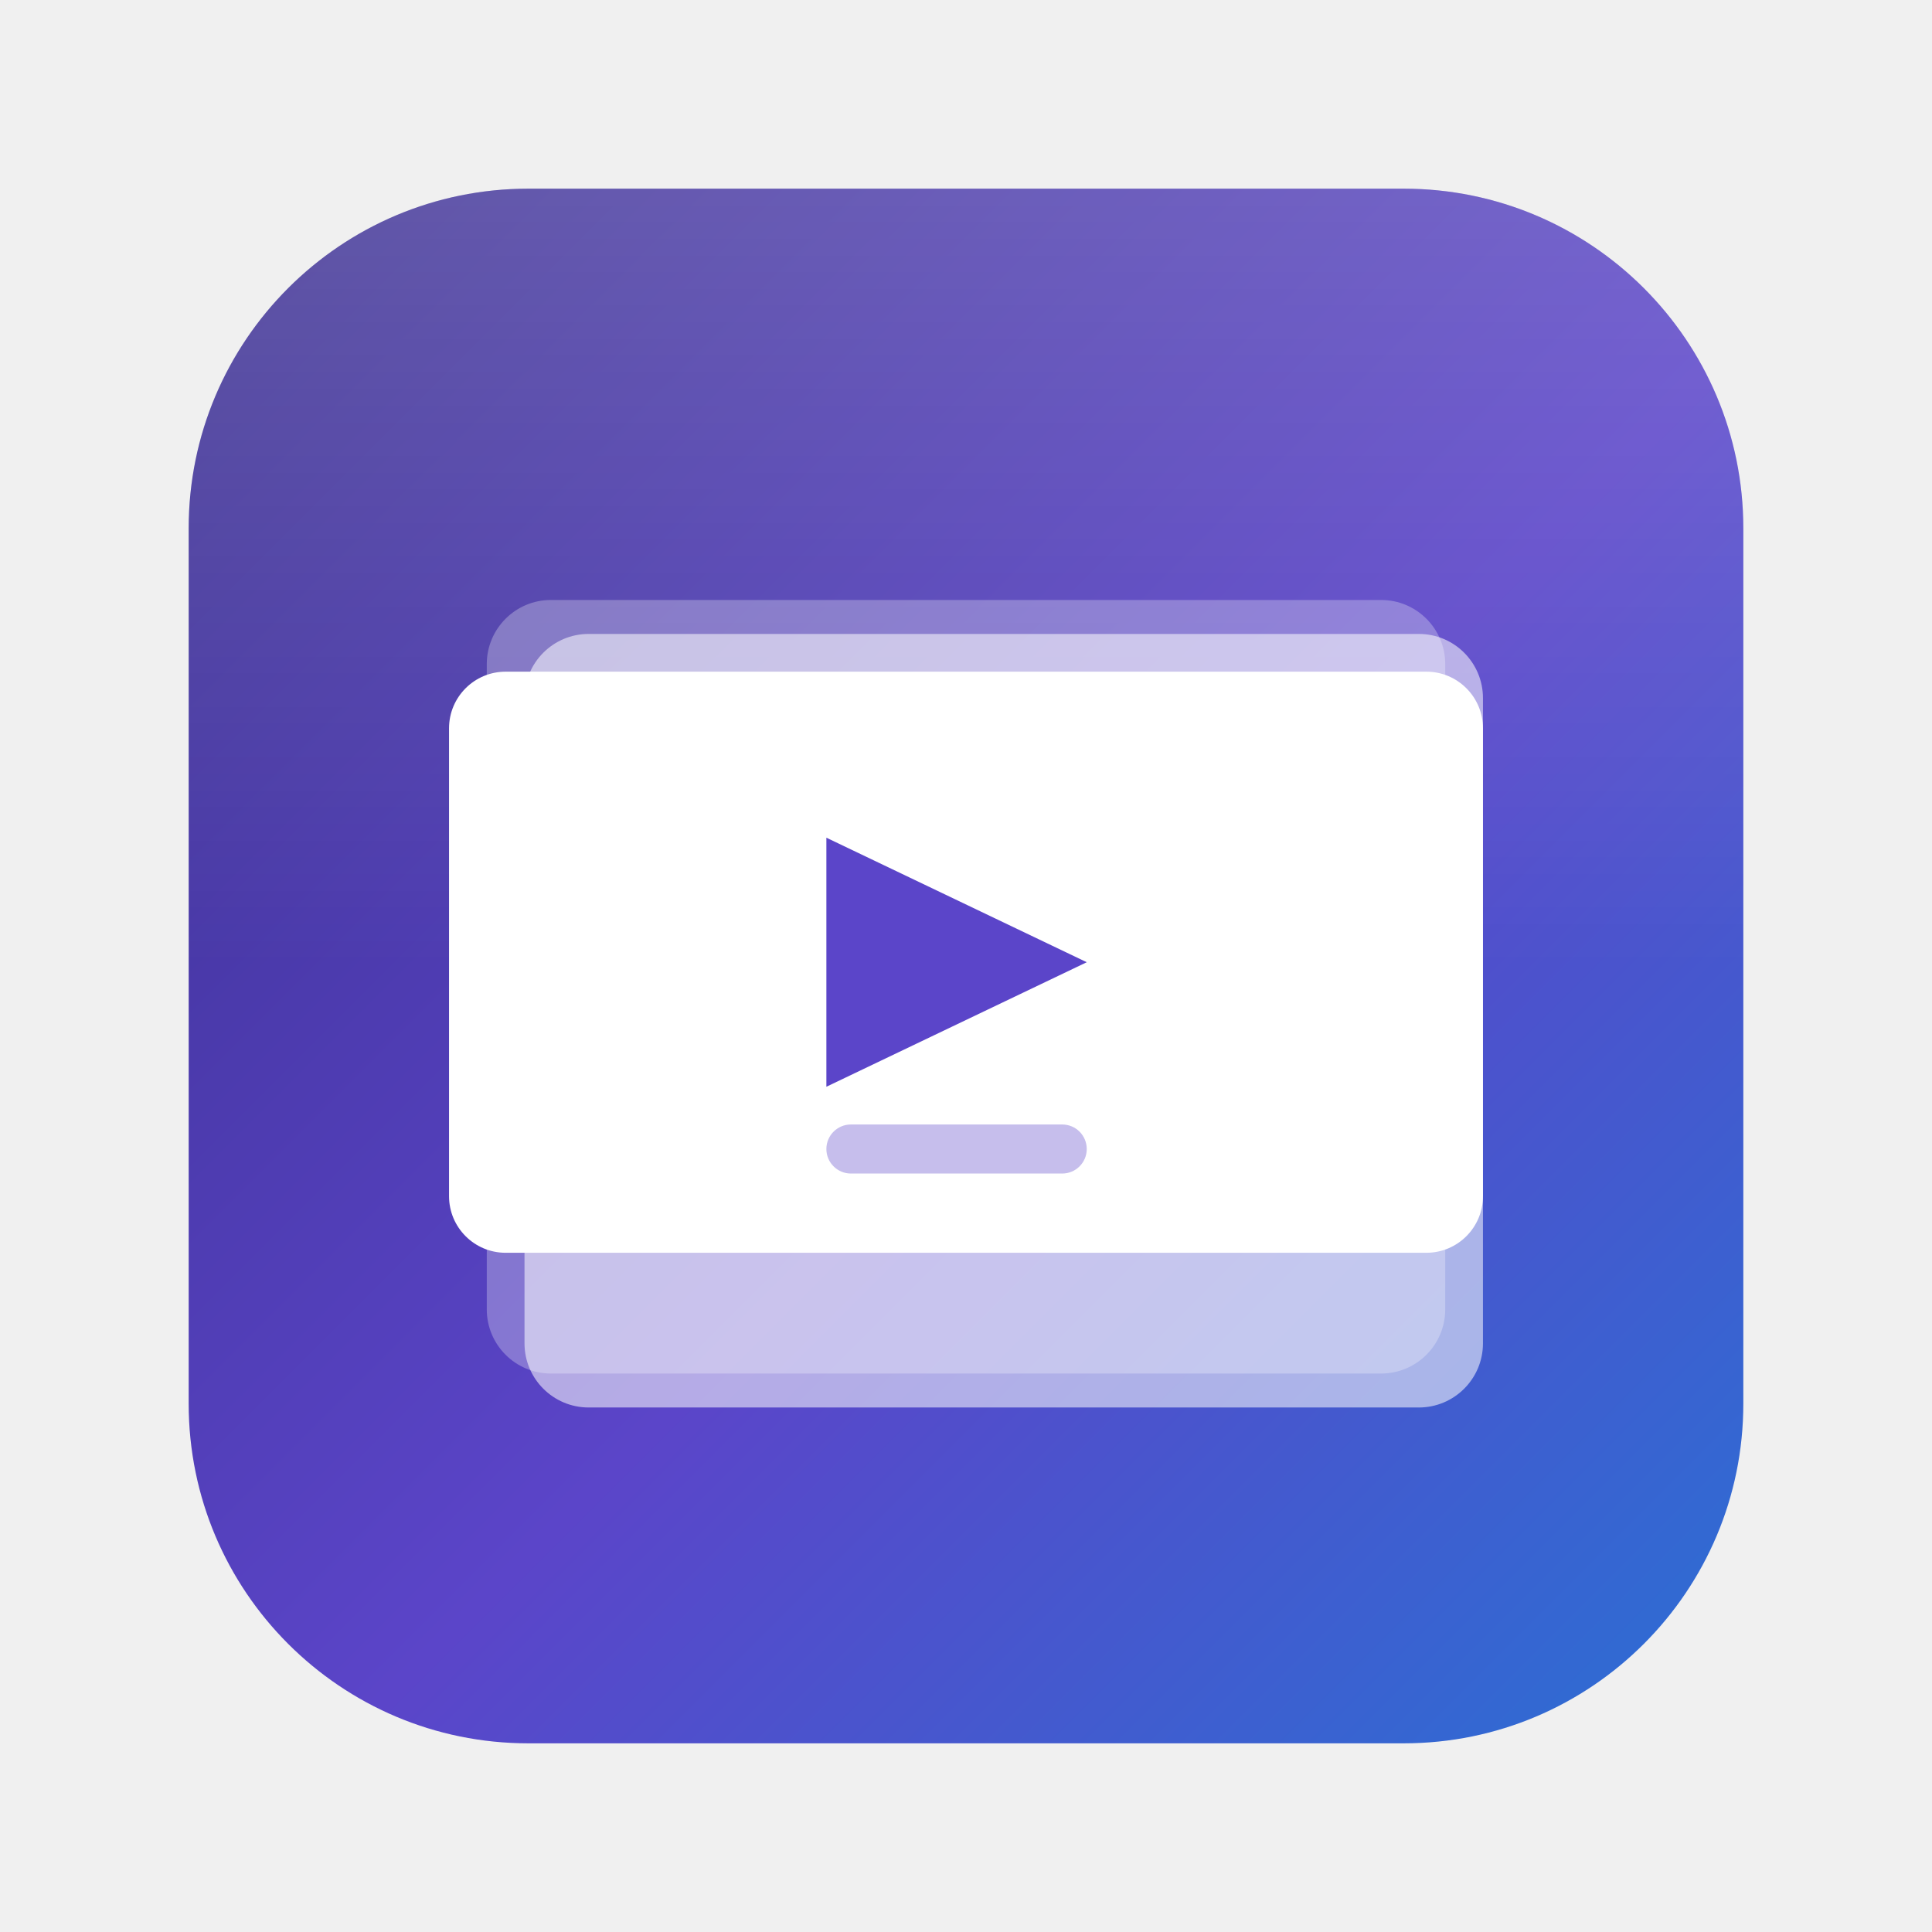
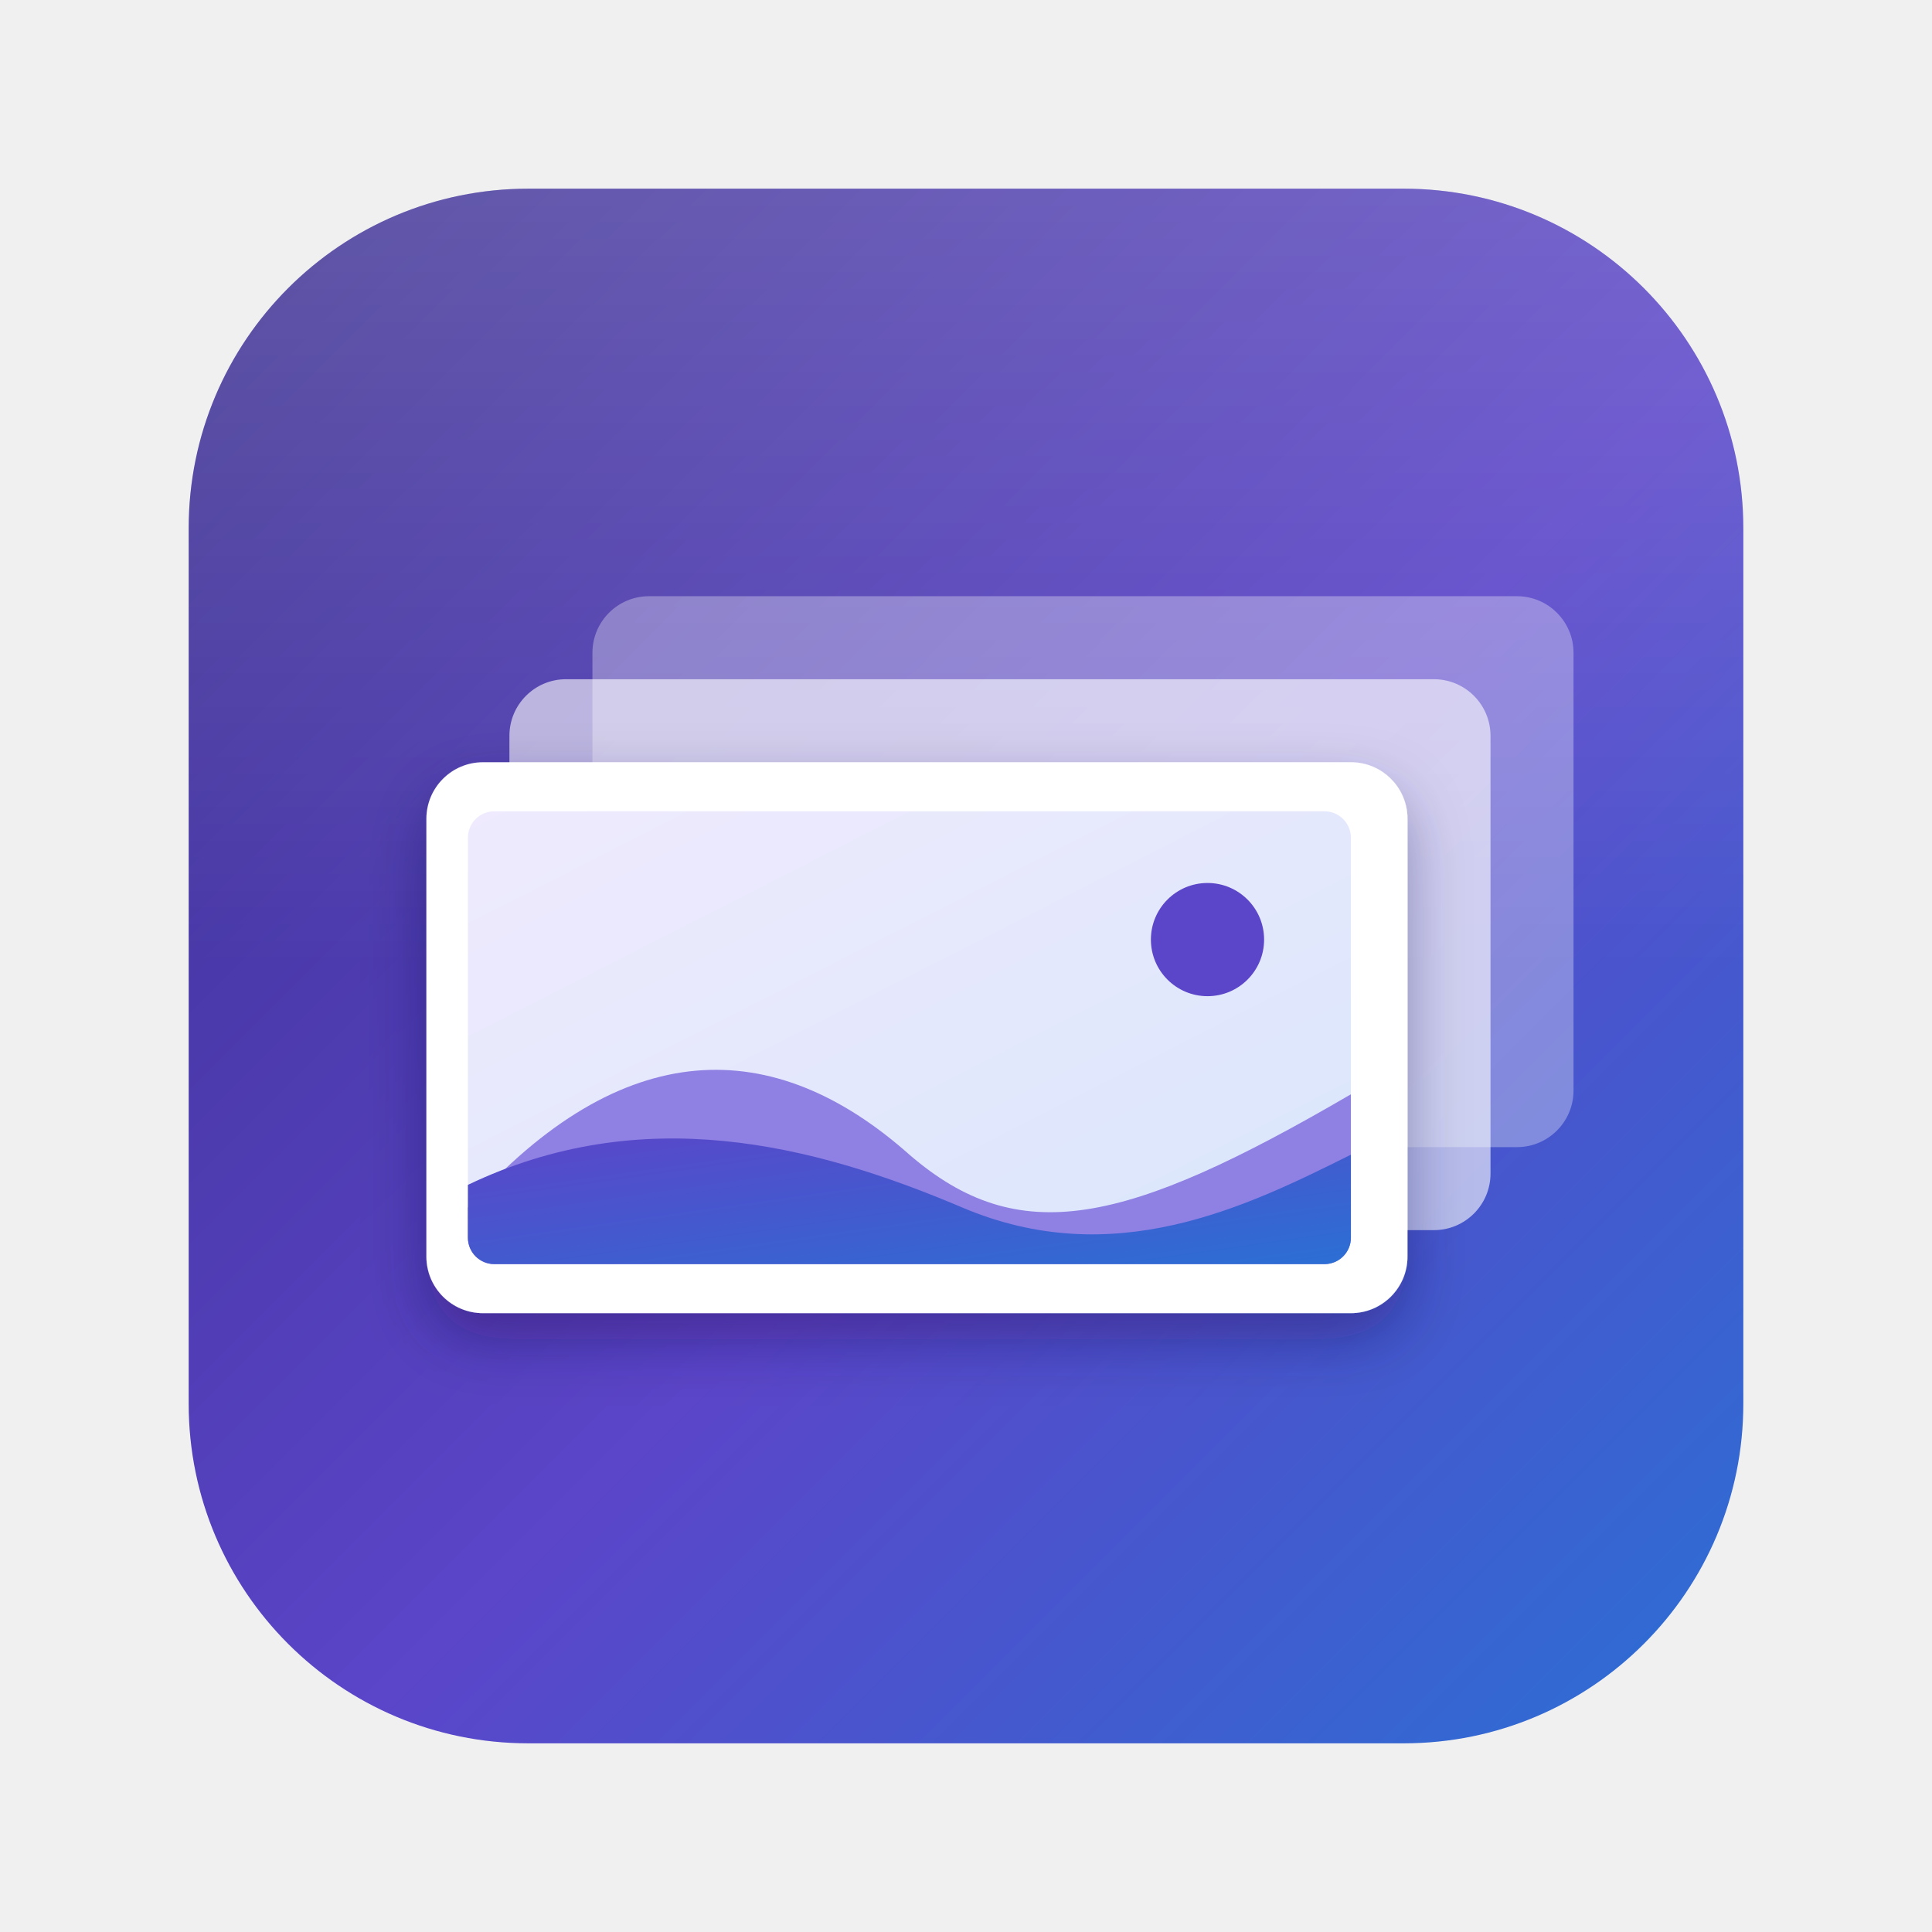
<svg xmlns="http://www.w3.org/2000/svg" width="1024" height="1024" viewBox="0 0 1024 1024">
  <defs>
    <linearGradient id="bg" x1="0" y1="0" x2="1" y2="1">
      <stop offset="0" stop-color="#3b2f8f" />
      <stop offset="0.55" stop-color="#5b45c9" />
      <stop offset="1" stop-color="#2b6fd4" />
    </linearGradient>
    <linearGradient id="sheen" x1="0" y1="0" x2="0" y2="1">
      <stop offset="0" stop-color="#ffffff" stop-opacity="0.18" />
      <stop offset="0.5" stop-color="#ffffff" stop-opacity="0" />
    </linearGradient>
+     <linearGradient id="picture" x1="0" y1="0" x2="1" y2="1">
+       <stop offset="0" stop-color="#efeafd" />
+       <stop offset="1" stop-color="#d9e6fb" />
+     </linearGradient>
+     <linearGradient id="hill" x1="0" y1="0" x2="1" y2="1">
+       <stop offset="0" stop-color="#5b45c9" />
+       <stop offset="1" stop-color="#2b6fd4" />
+     </linearGradient>
+     <clipPath id="frame">
+       <rect x="248" y="430" width="468" height="240" rx="14" />
+     </clipPath>
+     <filter id="lift" x="-20%" y="-20%" width="140%" height="150%">
+       <feDropShadow dx="0" dy="14" stdDeviation="16" flood-color="#14083f" flood-opacity="0.35" />
+     </filter>
  </defs>
  <rect x="100" y="100" width="824" height="824" rx="180" fill="url(#bg)" />
  <rect x="100" y="100" width="824" height="824" rx="180" fill="url(#sheen)" />
-   <rect x="258" y="318" width="508" height="410" rx="34" fill="#ffffff" opacity="0.28" />
-   <rect x="278" y="336" width="508" height="410" rx="34" fill="#ffffff" opacity="0.55" />
-   <rect x="238" y="356" width="548" height="308" rx="30" fill="#ffffff" />
-   <path d="M438 444 L438 576 L576 510 Z" fill="#5b45c9" />
-   <rect x="438" y="596" width="138" height="26" rx="13" fill="#5b45c9" opacity="0.35" />
+   <rect x="314" y="316" width="520" height="292" rx="30" fill="#ffffff" opacity="0.32" />
+   <rect x="270" y="360" width="520" height="292" rx="30" fill="#ffffff" opacity="0.6" />
+   <g filter="url(#lift)">
+     <rect x="226" y="404" width="520" height="292" rx="30" fill="#ffffff" />
+   </g>
+   <rect x="248" y="430" width="468" height="240" rx="14" fill="url(#picture)" />
+   <g clip-path="url(#frame)">
+     <circle cx="640" cy="498" r="30" fill="#5b45c9" />
+     <path d="M248 640 C 330 548 410 548 482 612 C 540 662 596 650 716 580 L716 670 L248 670 Z" fill="#8f80e3" />
+     <path d="M248 670 L248 628 C 340 584 430 606 510 640 C 590 674 660 640 716 612 L716 670 Z" fill="url(#hill)" />
+   </g>
</svg>
